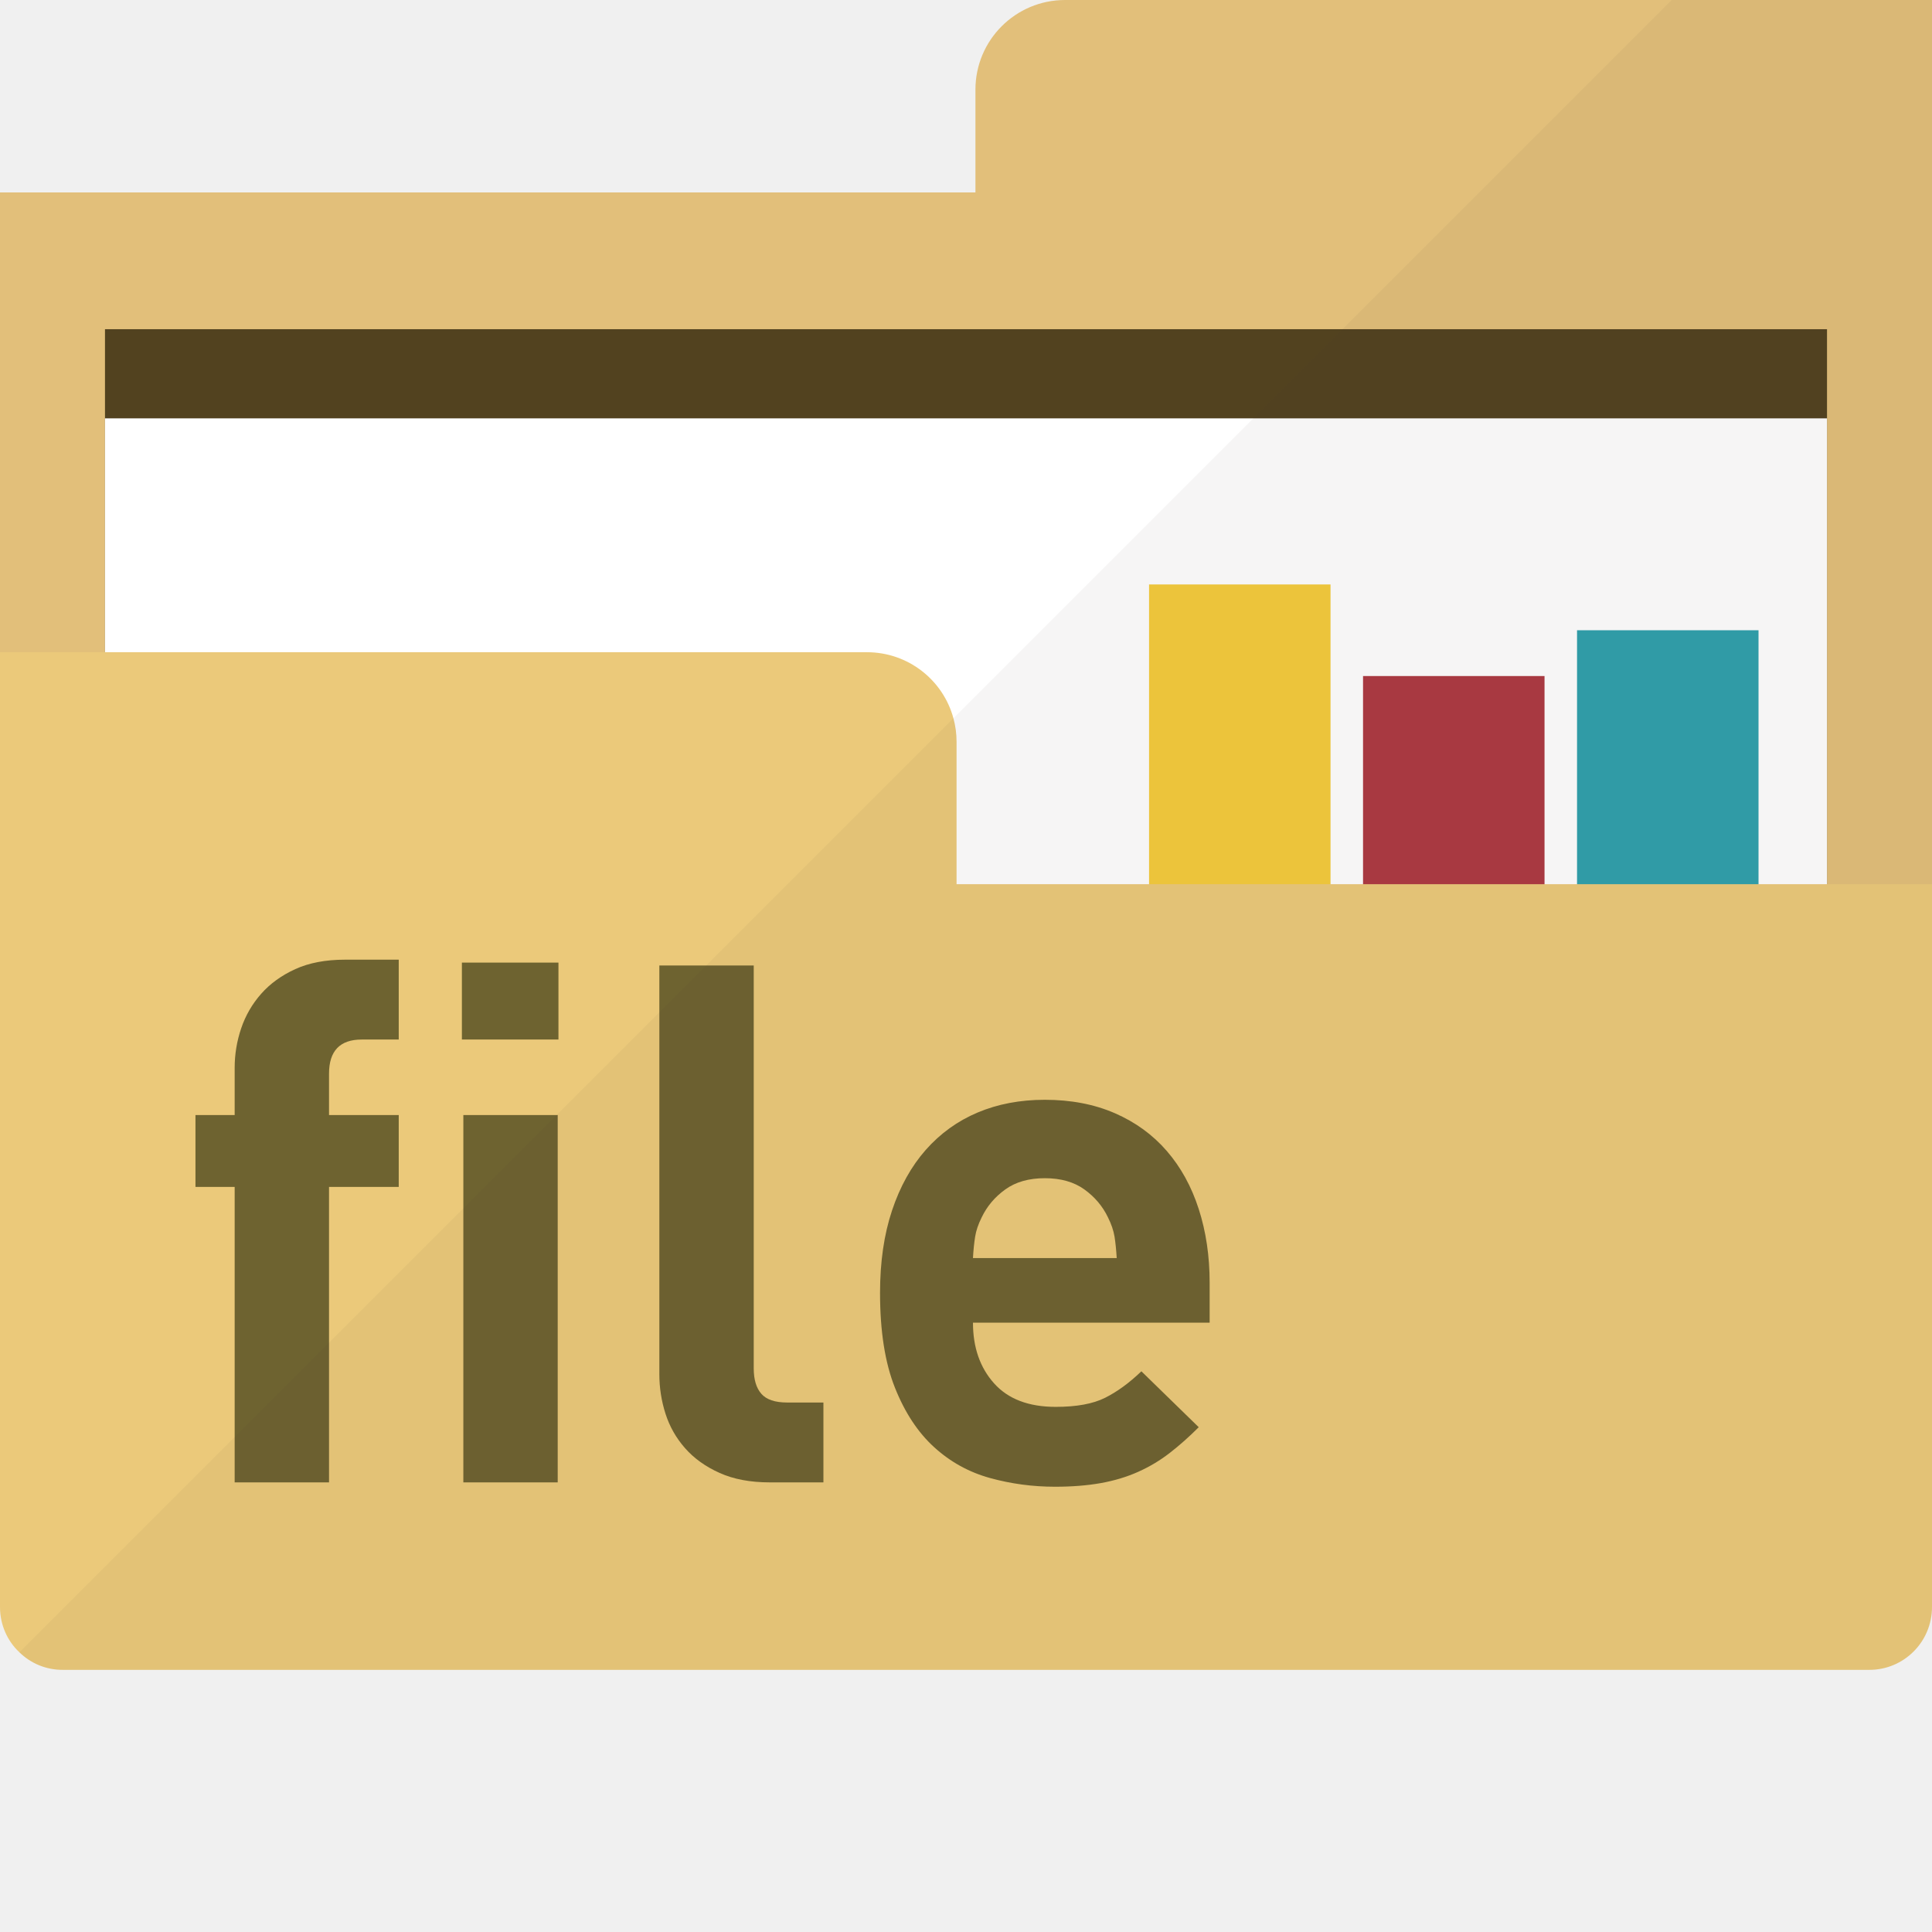
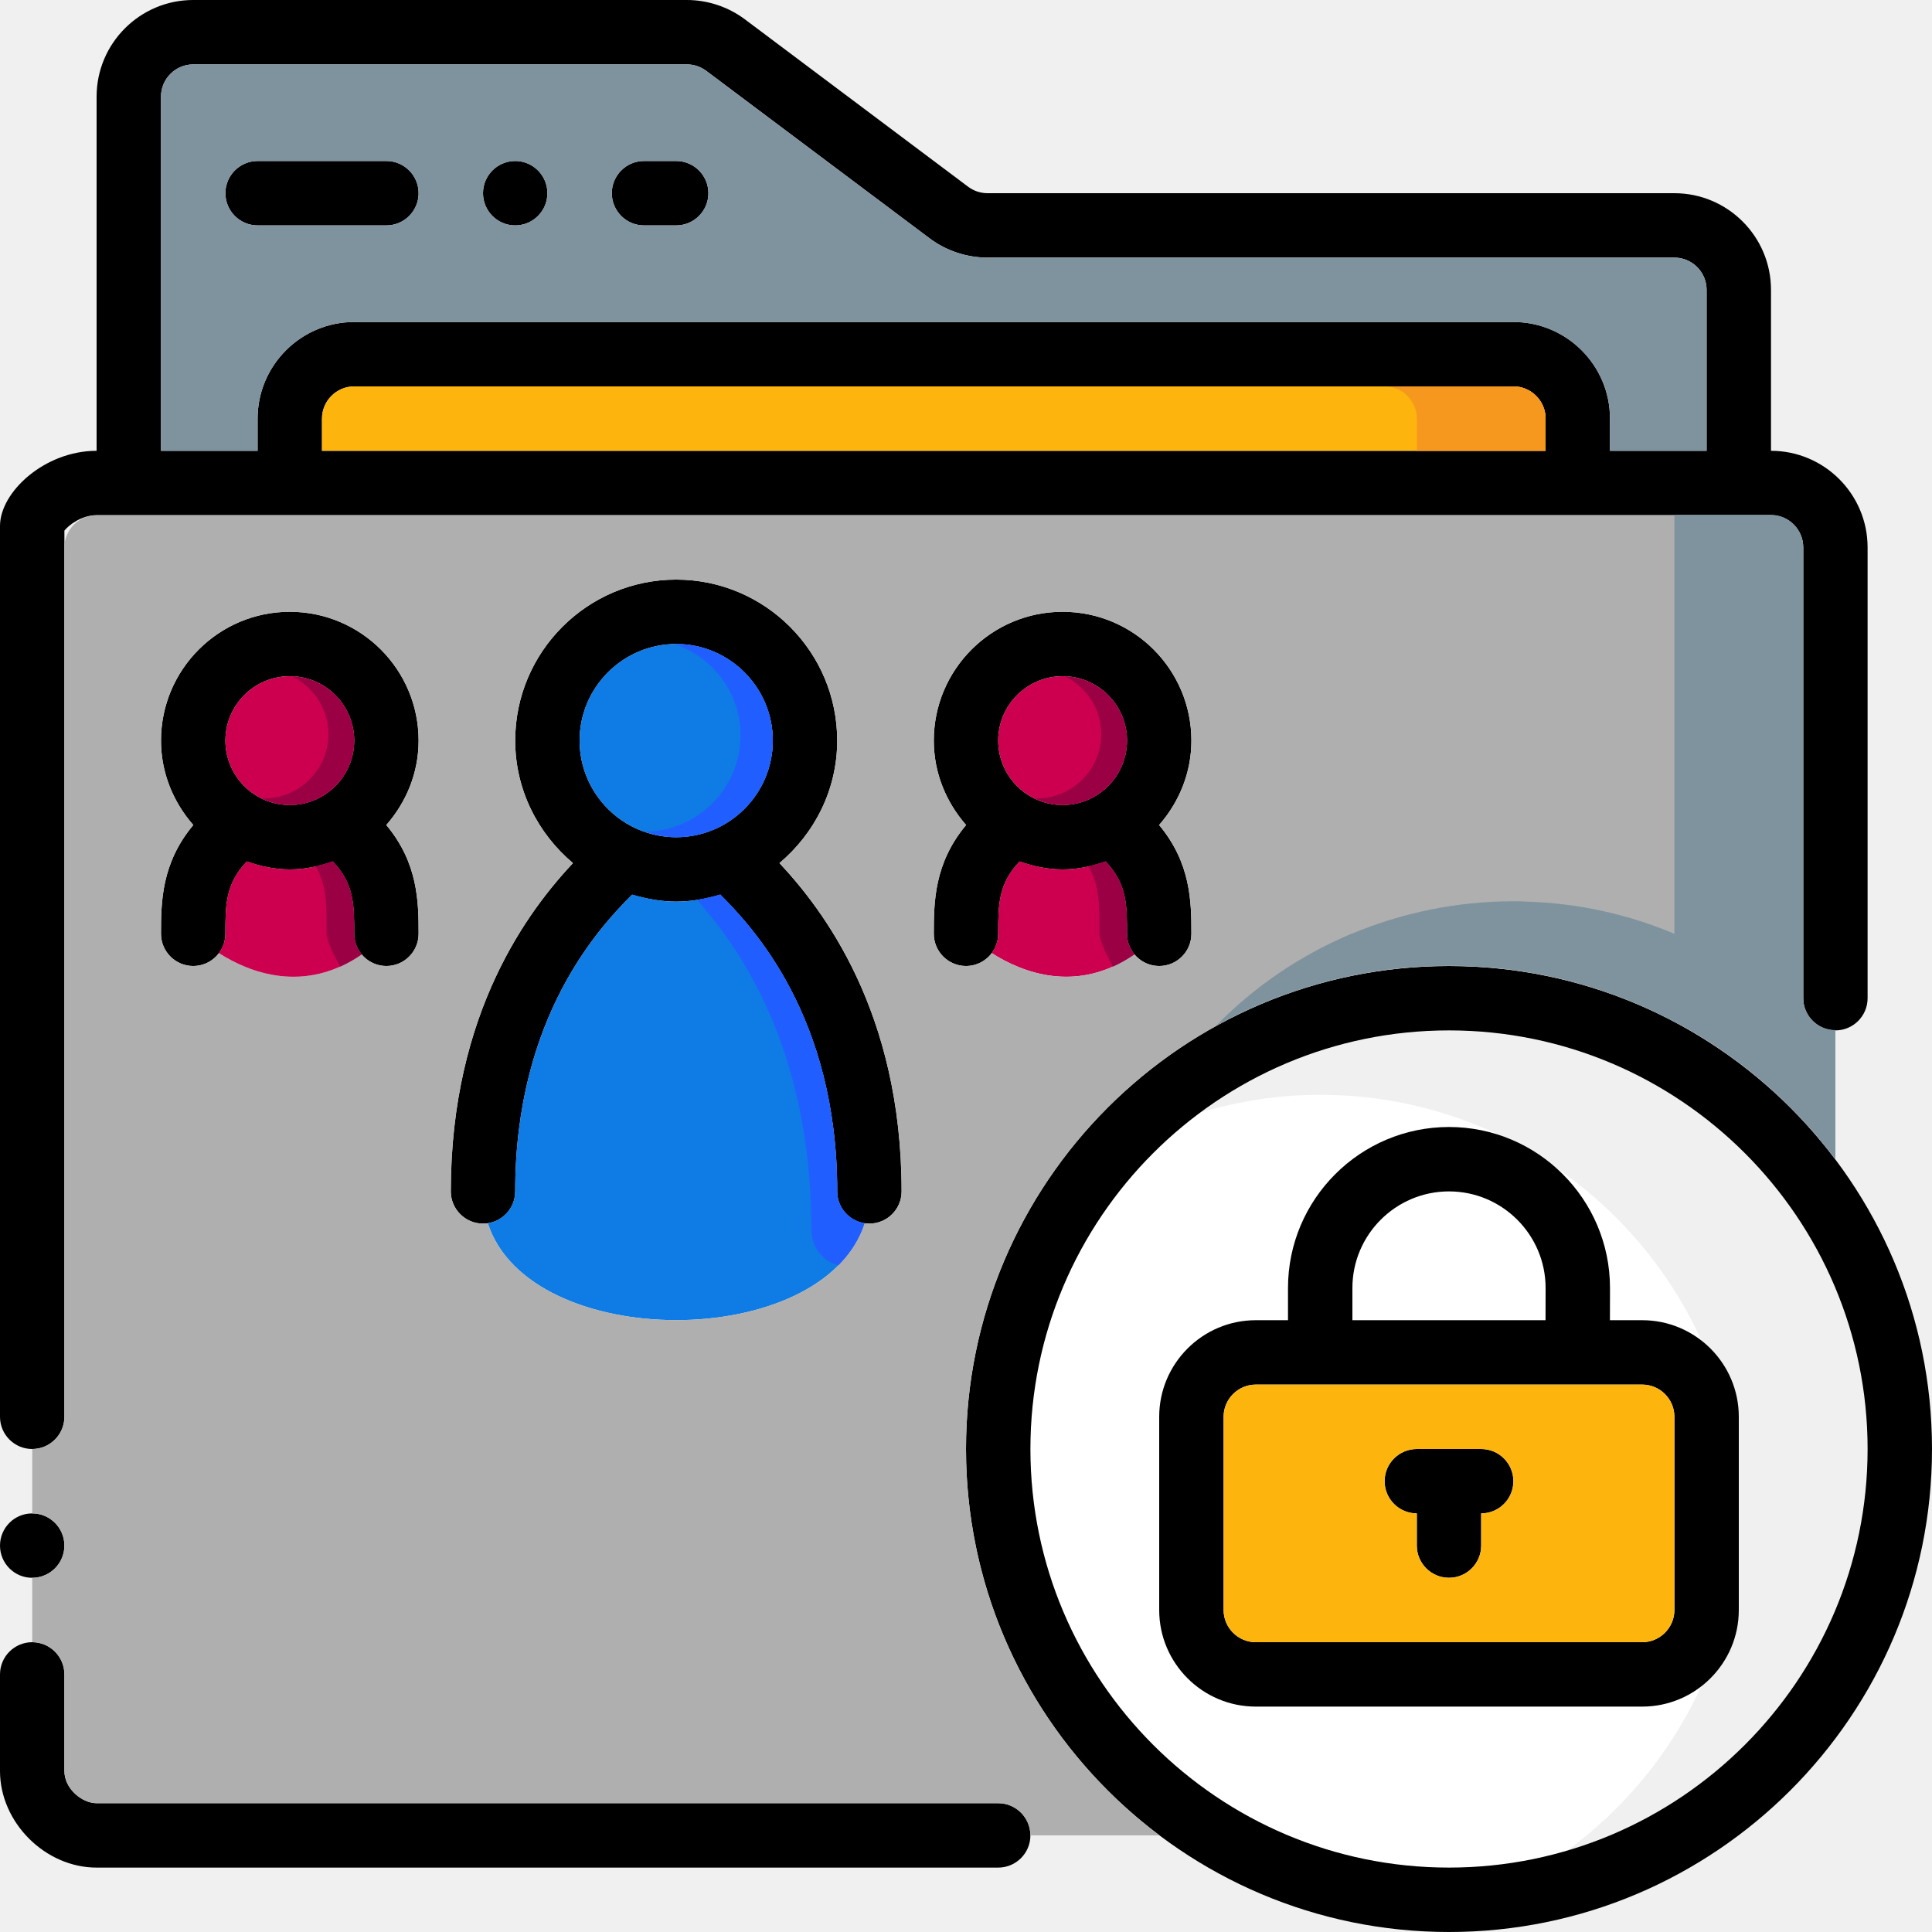
- <svg xmlns="http://www.w3.org/2000/svg" version="1.1" id="_x36_" viewBox="0 0 512 512" xml:space="preserve">
+ <svg xmlns="http://www.w3.org/2000/svg" height="800px" width="800px" version="1.1" id="Layer_1" viewBox="0 0 512 512" xml:space="preserve">
+   <path style="fill:#FFFFFF;" d="M494.933,384c0,61.184-49.749,110.933-110.933,110.933S273.067,445.184,273.067,384  S322.816,273.067,384,273.067S494.933,322.816,494.933,384z" />
+   <path style="fill:#F0F0F0;" d="M384,273.067c-24.568,0-47.215,8.115-65.613,21.683c9.992-2.961,20.54-4.617,31.479-4.617  c61.184,0,110.933,49.749,110.933,110.933c0,36.617-17.894,69.043-45.321,89.25c45.884-13.602,79.454-56.073,79.454-106.317  C494.933,322.816,445.184,273.067,384,273.067z" />
+   <path d="M435.2,349.867h-8.55c0-1.161,0.017-8.533,0.017-8.533c0-23.526-19.14-42.667-42.667-42.667s-42.667,19.14-42.667,42.667  v8.533H332.8c-14.114,0-25.6,11.486-25.6,25.6v51.2c0,14.114,11.486,25.6,25.6,25.6h102.4c14.114,0,25.6-11.486,25.6-25.6v-51.2  C460.8,361.353,449.314,349.867,435.2,349.867z M358.4,341.333c0-14.114,11.486-25.6,25.6-25.6c14.114,0,25.6,11.486,25.6,25.6  c0,0-0.017,7.356-0.017,8.533H358.4V341.333z M443.733,426.667c0,4.702-3.831,8.533-8.533,8.533H332.8  c-4.702,0-8.533-3.831-8.533-8.533v-51.2c0-4.702,3.831-8.533,8.533-8.533h17.067h68.267H435.2c4.702,0,8.533,3.831,8.533,8.533  V426.667z" />
+   <path d="M392.533,384h-17.067c-4.71,0-8.533,3.823-8.533,8.533s3.823,8.533,8.533,8.533v8.533c0,4.71,3.823,8.533,8.533,8.533  s8.533-3.823,8.533-8.533v-8.533c4.71,0,8.533-3.823,8.533-8.533S397.244,384,392.533,384z" />
+   <path d="M384,256c-70.579,0-128,57.421-128,128s57.421,128,128,128s128-57.421,128-128S454.579,256,384,256z M384,494.933  c-61.167,0-110.933-49.766-110.933-110.933S322.833,273.067,384,273.067S494.933,322.833,494.933,384S445.167,494.933,384,494.933z" />
+   <path d="M264.533,477.867H25.6c-3.866,0-8.533-3.806-8.533-8.533v-25.6c0-4.71-3.823-8.533-8.533-8.533S0,439.023,0,443.733v25.6  c0,13.636,11.964,25.6,25.6,25.6h238.933c4.71,0,8.533-3.823,8.533-8.533S269.244,477.867,264.533,477.867z" />
+   <path d="M8.533,384c4.71,0,8.533-3.823,8.533-8.533V140.621c1.135-1.451,4.523-4.087,8.533-4.087h443.733  c4.702,0,8.533,3.831,8.533,8.533v119.467c0,4.71,3.823,8.533,8.533,8.533s8.533-3.823,8.533-8.533V145.067  c0-14.114-11.486-25.6-25.6-25.6V76.8c0-14.114-11.486-25.6-25.6-25.6H261.692c-1.835,0-3.652-0.606-5.12-1.707L197.402,5.12  C192.998,1.818,187.546,0,182.042,0H51.2C37.086,0,25.6,11.486,25.6,25.6v93.867c-13.79,0-25.6,10.948-25.6,19.908v236.092  C0,380.177,3.823,384,8.533,384z M409.6,119.467H85.333v-8.533c0-4.702,3.831-8.533,8.533-8.533h307.2  c4.702,0,8.533,3.831,8.533,8.533V119.467z M42.667,25.6c0-4.702,3.831-8.533,8.533-8.533h130.842c1.835,0,3.652,0.606,5.12,1.707  l59.17,44.373c4.403,3.302,9.856,5.12,15.36,5.12h182.042c4.702,0,8.533,3.831,8.533,8.533v42.667h-25.6v-8.533  c0-14.114-11.486-25.6-25.6-25.6h-307.2c-14.114,0-25.6,11.486-25.6,25.6v8.533h-25.6V25.6z" />
+   <path d="M102.4,59.733c4.71,0,8.533-3.823,8.533-8.533s-3.823-8.533-8.533-8.533H68.267c-4.71,0-8.533,3.823-8.533,8.533  s3.823,8.533,8.533,8.533H102.4z" />
+   <path d="M170.667,59.733h8.533c4.71,0,8.533-3.823,8.533-8.533s-3.823-8.533-8.533-8.533h-8.533c-4.71,0-8.533,3.823-8.533,8.533  S165.956,59.733,170.667,59.733z" />
+   <circle cx="136.533" cy="51.2" r="8.533" />
+   <circle cx="8.533" cy="409.6" r="8.533" />
+   <path d="M128,324.267c4.71,0,8.533-3.823,8.533-8.533c0-46.473,22.588-70.221,30.976-78.635c3.738,1.075,7.612,1.835,11.691,1.835  c4.079,0,7.953-0.759,11.691-1.835c8.388,8.414,30.976,32.162,30.976,78.635c0,4.71,3.823,8.533,8.533,8.533  s8.533-3.823,8.533-8.533c0-47.787-21.018-74.863-32.375-86.997c9.276-7.834,15.309-19.405,15.309-32.469  c0-23.526-19.14-42.667-42.667-42.667s-42.667,19.14-42.667,42.667c0,13.065,6.033,24.636,15.309,32.469  c-11.358,12.134-32.375,39.211-32.375,86.997C119.467,320.444,123.29,324.267,128,324.267z M179.2,170.667  c14.114,0,25.6,11.486,25.6,25.6c0,14.114-11.486,25.6-25.6,25.6c-14.114,0-25.6-11.486-25.6-25.6  C153.6,182.153,165.086,170.667,179.2,170.667z" />
+   <path d="M281.6,162.133c-18.825,0-34.133,15.309-34.133,34.133c0,8.602,3.302,16.367,8.567,22.374  c-8.465,10.146-8.567,20.42-8.567,28.826c0,4.71,3.823,8.533,8.533,8.533c4.71,0,8.533-3.823,8.533-8.533  c0-7.68,0.043-13.278,5.683-19.166c3.575,1.28,7.373,2.099,11.383,2.099s7.808-0.819,11.383-2.099  c5.641,5.888,5.683,11.486,5.683,19.166c0,4.71,3.823,8.533,8.533,8.533s8.533-3.823,8.533-8.533c0-8.405-0.102-18.679-8.567-28.826  c5.265-6.007,8.567-13.773,8.567-22.374C315.733,177.442,300.425,162.133,281.6,162.133z M281.6,213.333  c-9.412,0-17.067-7.654-17.067-17.067S272.188,179.2,281.6,179.2c9.412,0,17.067,7.654,17.067,17.067S291.012,213.333,281.6,213.333  z" />
+   <path d="M76.8,162.133c-18.825,0-34.133,15.309-34.133,34.133c0,8.602,3.302,16.367,8.567,22.374  c-8.465,10.146-8.567,20.42-8.567,28.826c0,4.71,3.823,8.533,8.533,8.533s8.533-3.823,8.533-8.533c0-7.68,0.043-13.278,5.683-19.166  c3.575,1.28,7.373,2.099,11.383,2.099c4.011,0,7.808-0.819,11.383-2.099c5.641,5.888,5.683,11.486,5.683,19.166  c0,4.71,3.823,8.533,8.533,8.533c4.71,0,8.533-3.823,8.533-8.533c0-8.405-0.102-18.679-8.567-28.826  c5.265-6.007,8.567-13.773,8.567-22.374C110.933,177.442,95.625,162.133,76.8,162.133z M76.8,213.333  c-9.412,0-17.067-7.654-17.067-17.067S67.388,179.2,76.8,179.2s17.067,7.654,17.067,17.067S86.212,213.333,76.8,213.333z" />
  <g>
-     <g>
-       <g>
-         <path style="fill:#E2BF7A;" d="M512,0v392.858H0V50.992h258.501V23.759C258.501,10.629,269.13,0,282.26,0H512z" />
-       </g>
-       <g>
-         <g>
-           <rect x="27.822" y="87.242" style="fill:#52421F;" width="456.355" height="191.137" />
-         </g>
-         <g>
-           <rect x="27.822" y="110.869" style="fill:#FFFFFF;" width="456.355" height="179.681" />
-         </g>
-       </g>
-       <g>
-         <rect x="304.511" y="154.886" style="fill:#F5CC3C;" width="48.093" height="104.533" />
-       </g>
-       <g>
-         <rect x="361.221" y="179.156" style="fill:#AD3A42;" width="48.094" height="104.533" />
-       </g>
-       <g>
-         <rect x="417.932" y="167.021" style="fill:#2FA1AC;" width="48.094" height="104.533" />
-       </g>
-       <g>
-         <path style="fill:#EBC97A;" d="M512,234.325v191.531c0,9.24-7.433,16.673-16.604,16.673H16.604     c-4.446,0-8.475-1.737-11.463-4.655C1.945,434.887,0,430.58,0,425.856V172.843h229.74c10.976,0,20.216,7.433,22.925,17.507     c0.556,2.015,0.834,4.099,0.834,6.252v37.723H512z" />
-       </g>
-       <g>
-         <g>
-           <path style="fill:#EBC97A;" d="M87.196,314.541v78.304H62.189v-78.304H51.802v-19.047h10.387v-12.503      c0-3.589,0.577-7.086,1.73-10.485c1.153-3.399,2.917-6.445,5.292-9.139c2.375-2.693,5.387-4.874,9.044-6.543      c3.657-1.665,8.046-2.5,13.175-2.5h14.24v21.164h-9.81c-5.774,0-8.664,3.015-8.664,9.04v10.966h18.474v19.047H87.196z       M122.406,275.488v-20.394h25.59v20.394H122.406z M122.792,392.845v-97.351h25.007v97.351H122.792z" />
-           <path style="fill:#EBC97A;" d="M203.98,392.845c-5.136,0-9.559-0.831-13.277-2.5c-3.717-1.666-6.764-3.85-9.138-6.543      c-2.374-2.693-4.104-5.736-5.197-9.139c-1.085-3.395-1.634-6.893-1.634-10.484V255.864h25.013v106.775      c0,2.955,0.672,5.196,2.022,6.737c1.344,1.536,3.623,2.306,6.825,2.306h9.62v21.164H203.98z" />
-           <path style="fill:#EBC97A;" d="M257.847,350.518c0,6.543,1.858,11.9,5.576,16.065c3.718,4.169,9.172,6.252,16.357,6.252      c5.509,0,9.871-0.798,13.08-2.405c3.202-1.601,6.411-3.942,9.62-7.022l15.197,14.817c-2.565,2.565-5.129,4.841-7.694,6.828      c-2.571,1.992-5.359,3.657-8.371,5.004c-3.012,1.346-6.316,2.34-9.905,2.982c-3.596,0.638-7.632,0.959-12.123,0.959      c-5.902,0-11.635-0.77-17.218-2.306c-5.577-1.54-10.516-4.264-14.81-8.178c-4.301-3.911-7.768-9.169-10.394-15.777      c-2.632-6.605-3.942-14.973-3.942-25.105c0-8.206,1.059-15.489,3.176-21.835c2.117-6.35,5.095-11.702,8.941-16.065      c3.854-4.359,8.432-7.663,13.758-9.908c5.319-2.243,11.256-3.369,17.796-3.369c6.926,0,13.114,1.187,18.568,3.562      c5.448,2.374,10.034,5.706,13.752,10.003c3.724,4.298,6.547,9.427,8.467,15.391c1.926,5.963,2.89,12.476,2.89,19.528v10.58      H257.847z M295.941,333.398c-0.129-2.181-0.326-4.07-0.577-5.678c-0.265-1.601-0.841-3.301-1.737-5.098      c-1.412-2.948-3.494-5.418-6.249-7.405c-2.761-1.988-6.255-2.982-10.488-2.982c-4.234,0-7.727,0.994-10.482,2.982      c-2.761,1.987-4.844,4.457-6.255,7.405c-0.895,1.798-1.479,3.497-1.73,5.098c-0.258,1.608-0.455,3.497-0.577,5.678H295.941z" />
-         </g>
-         <g>
-           <path style="fill:#6E6330;" d="M87.196,314.541v78.304H62.189v-78.304H51.802v-19.047h10.387v-12.503      c0-3.589,0.577-7.086,1.73-10.485c1.153-3.399,2.917-6.445,5.292-9.139c2.375-2.693,5.387-4.874,9.044-6.543      c3.657-1.665,8.046-2.5,13.175-2.5h14.24v21.164h-9.81c-5.774,0-8.664,3.015-8.664,9.04v10.966h18.474v19.047H87.196z       M122.406,275.488v-20.394h25.59v20.394H122.406z M122.792,392.845v-97.351h25.007v97.351H122.792z" />
-           <path style="fill:#6E6330;" d="M203.98,392.845c-5.136,0-9.559-0.831-13.277-2.5c-3.717-1.666-6.764-3.85-9.138-6.543      c-2.374-2.693-4.104-5.736-5.197-9.139c-1.085-3.395-1.634-6.893-1.634-10.484V255.864h25.013v106.775      c0,2.955,0.672,5.196,2.022,6.737c1.344,1.536,3.623,2.306,6.825,2.306h9.62v21.164H203.98z" />
-           <path style="fill:#6E6330;" d="M257.847,350.518c0,6.543,1.858,11.9,5.576,16.065c3.718,4.169,9.172,6.252,16.357,6.252      c5.509,0,9.871-0.798,13.08-2.405c3.202-1.601,6.411-3.942,9.62-7.022l15.197,14.817c-2.565,2.565-5.129,4.841-7.694,6.828      c-2.571,1.992-5.359,3.657-8.371,5.004c-3.012,1.346-6.316,2.34-9.905,2.982c-3.596,0.638-7.632,0.959-12.123,0.959      c-5.902,0-11.635-0.77-17.218-2.306c-5.577-1.54-10.516-4.264-14.81-8.178c-4.301-3.911-7.768-9.169-10.394-15.777      c-2.632-6.605-3.942-14.973-3.942-25.105c0-8.206,1.059-15.489,3.176-21.835c2.117-6.35,5.095-11.702,8.941-16.065      c3.854-4.359,8.432-7.663,13.758-9.908c5.319-2.243,11.256-3.369,17.796-3.369c6.926,0,13.114,1.187,18.568,3.562      c5.448,2.374,10.034,5.706,13.752,10.003c3.724,4.298,6.547,9.427,8.467,15.391c1.926,5.963,2.89,12.476,2.89,19.528v10.58      H257.847z M295.941,333.398c-0.129-2.181-0.326-4.07-0.577-5.678c-0.265-1.601-0.841-3.301-1.737-5.098      c-1.412-2.948-3.494-5.418-6.249-7.405c-2.761-1.988-6.255-2.982-10.488-2.982c-4.234,0-7.727,0.994-10.482,2.982      c-2.761,1.987-4.844,4.457-6.255,7.405c-0.895,1.798-1.479,3.497-1.73,5.098c-0.258,1.608-0.455,3.497-0.577,5.678H295.941z" />
-         </g>
-       </g>
-     </g>
-     <g style="opacity:0.05;">
-       <path style="fill:#3C312E;" d="M512,0v425.856c0,9.24-7.433,16.673-16.604,16.673H16.604c-4.446,0-8.475-1.737-11.463-4.655    l45.017-45.017l102.331-102.331l12.157-12.157l82.184-82.184l5.836-5.835l79.475-79.475l23.62-23.62L443.016,0H512z" />
-     </g>
+     <path style="fill:#CC004E;" d="M300.629,252.928c-15.189,10.496-29.696,4.864-37.803-0.341c1.024-1.451,1.707-3.243,1.707-5.12   c0-7.68,0-13.312,5.717-19.2c3.499,1.28,7.339,2.133,11.349,2.133s7.851-0.853,11.349-2.133c5.717,5.888,5.717,11.52,5.717,19.2   C298.667,249.515,299.435,251.477,300.629,252.928z" />
+     <circle style="fill:#CC004E;" cx="281.6" cy="196.267" r="17.067" />
  </g>
+   <g>
+     <path style="fill:#0F7BE4;" d="M229.12,324.181c-11.008,34.219-88.832,34.219-99.84,0c4.096-0.683,7.253-4.181,7.253-8.448   c0-46.507,22.613-70.229,30.976-78.677c3.755,1.109,7.595,1.877,11.691,1.877s7.936-0.768,11.691-1.877   c8.363,8.448,30.976,32.171,30.976,78.677C221.867,320,225.024,323.499,229.12,324.181z" />
+     <circle style="fill:#0F7BE4;" cx="179.2" cy="196.267" r="25.6" />
+   </g>
+   <path style="fill:#FDB50D;" d="M409.6,110.933v8.533H85.333v-8.533c0-4.693,3.84-8.533,8.533-8.533h307.2  C405.76,102.4,409.6,106.24,409.6,110.933z" />
+   <path style="fill:#AFAFAF;" d="M477.867,264.533V145.067c0-4.693-3.84-8.533-8.533-8.533H25.6c-4.693,0-8.533,3.84-8.533,8.533  v230.4c0,4.693-3.84,8.533-8.533,8.533v17.067c4.693,0,8.533,3.84,8.533,8.533c0,4.693-3.84,8.533-8.533,8.533V435.2  c4.693,0,8.533,3.84,8.533,8.533v25.6c0,4.693,4.693,8.533,8.533,8.533h238.933c4.693,0,8.533,3.84,8.533,8.533h34.219  C276.139,463.019,256,425.813,256,384c0-70.571,57.429-128,128-128c41.813,0,79.019,20.139,102.4,51.285v-34.219  C481.707,273.067,477.867,269.227,477.867,264.533z M110.933,247.467c0,4.693-3.84,8.533-8.533,8.533  c-2.645,0-4.949-1.195-6.571-3.072c-15.189,10.496-29.696,4.864-37.803-0.341C56.491,254.635,54.016,256,51.2,256  c-4.693,0-8.533-3.84-8.533-8.533c0-8.363,0.085-18.688,8.533-28.843c-5.205-5.973-8.533-13.739-8.533-22.357  c0-18.859,15.275-34.133,34.133-34.133s34.133,15.275,34.133,34.133c0,8.619-3.328,16.384-8.533,22.357  C110.848,228.779,110.933,239.104,110.933,247.467z M230.4,324.267c-0.427,0-0.853,0-1.28-0.085  c-11.008,34.219-88.832,34.219-99.84,0c-0.427,0.085-0.853,0.085-1.28,0.085c-4.693,0-8.533-3.84-8.533-8.533  c0-47.787,20.992-74.837,32.341-87.04c-9.216-7.765-15.275-19.371-15.275-32.427c0-23.552,19.115-42.667,42.667-42.667  s42.667,19.115,42.667,42.667c0,13.056-6.059,24.661-15.275,32.427c11.349,12.203,32.341,39.253,32.341,87.04  C238.933,320.427,235.093,324.267,230.4,324.267z M315.733,247.467c0,4.693-3.84,8.533-8.533,8.533  c-2.645,0-4.949-1.195-6.571-3.072c-15.189,10.496-29.696,4.864-37.803-0.341C261.291,254.635,258.816,256,256,256  c-4.693,0-8.533-3.84-8.533-8.533c0-8.363,0.085-18.688,8.533-28.843c-5.205-5.973-8.533-13.739-8.533-22.357  c0-18.859,15.275-34.133,34.133-34.133c18.859,0,34.133,15.275,34.133,34.133c0,8.619-3.328,16.384-8.533,22.357  C315.648,228.779,315.733,239.104,315.733,247.467z" />
+   <g>
+     <circle style="fill:#CC004E;" cx="76.8" cy="196.267" r="17.067" />
+     <path style="fill:#CC004E;" d="M95.829,252.928c-15.189,10.496-29.696,4.864-37.803-0.341c1.024-1.451,1.707-3.243,1.707-5.12   c0-7.68,0-13.312,5.717-19.2c3.499,1.28,7.339,2.133,11.349,2.133c4.011,0,7.851-0.853,11.349-2.133   c5.717,5.888,5.717,11.52,5.717,19.2C93.867,249.515,94.635,251.477,95.829,252.928z" />
+   </g>
+   <path style="fill:#7E939E;" d="M477.867,264.448V144.981c0-4.693-3.84-8.533-8.533-8.533h-25.6v111.019  c-12.117-5.12-25.344-8.107-39.168-8.533c-1.195-0.085-2.304-0.085-3.499-0.085c-15.104,0-29.525,3.072-42.667,8.533h-0.085  c-13.653,5.717-25.941,14.08-36.096,24.491c5.035-2.816,10.325-5.291,15.701-7.339c14.251-5.547,29.781-8.619,46.08-8.619  c21.589,0,41.899,5.376,59.733,14.848c16.811,8.789,31.317,21.333,42.667,36.437v-34.219  C481.707,272.981,477.867,269.141,477.867,264.448z" />
+   <path style="fill:#F6981E;" d="M401.067,102.4h-34.133c4.693,0,8.533,3.84,8.533,8.533v8.533H409.6v-8.533  C409.6,106.24,405.76,102.4,401.067,102.4z" />
+   <g>
+     <path style="fill:#215EFF;" d="M179.2,170.667c-0.137,0-0.273,0.043-0.41,0.043c10.103,3.43,17.476,12.919,17.476,24.149   c0,13.935-11.298,25.327-25.19,25.557c2.569,0.87,5.274,1.451,8.124,1.451c14.08,0,25.6-11.52,25.6-25.6   S193.28,170.667,179.2,170.667z" />
+     <path style="fill:#215EFF;" d="M215.014,325.794c0,4.745,3.14,8.619,7.228,9.463c3.132-3.174,5.521-6.861,6.878-11.076   c-4.096-0.683-7.253-4.181-7.253-8.448c0-46.507-22.613-70.229-30.976-78.677c-2.022,0.597-4.079,1.067-6.178,1.399   C193.997,249.02,215.014,275.635,215.014,325.794z" />
+   </g>
+   <g>
+     <path style="fill:#9B0045;" d="M291.337,247.467c0,1.724,2.21,6.332,3.644,8.678c1.869-0.845,3.755-1.903,5.658-3.217   c-1.203-1.451-1.971-3.413-1.971-5.461c0-7.68,0-13.312-5.717-19.2c-1.451,0.529-2.987,0.93-4.54,1.28   C291.635,234.854,291.337,241.041,291.337,247.467z" />
+     <path style="fill:#9B0045;" d="M282.223,179.26c5.658,2.782,9.617,8.567,9.617,15.266c0,9.387-7.68,17.067-17.067,17.067   c-0.213,0-0.418-0.06-0.623-0.06c2.261,1.118,4.77,1.801,7.45,1.801c9.387,0,17.067-7.68,17.067-17.067   C298.667,187.093,291.319,179.601,282.223,179.26z" />
+     <path style="fill:#9B0045;" d="M86.537,247.467c0,1.724,2.21,6.332,3.644,8.678c1.869-0.845,3.755-1.903,5.658-3.217   c-1.203-1.451-1.971-3.413-1.971-5.461c0-7.68,0-13.312-5.717-19.2c-1.451,0.529-2.987,0.93-4.54,1.28   C86.835,234.854,86.537,241.041,86.537,247.467z" />
+     <path style="fill:#9B0045;" d="M77.423,179.26c5.658,2.782,9.617,8.567,9.617,15.266c0,9.387-7.68,17.067-17.067,17.067   c-0.213,0-0.418-0.06-0.623-0.06c2.261,1.118,4.77,1.801,7.45,1.801c9.387,0,17.067-7.68,17.067-17.067   C93.867,187.093,86.519,179.601,77.423,179.26z" />
+   </g>
+   <path style="fill:#7E939E;" d="M443.733,68.267H261.717c-5.547,0-11.008-1.792-15.36-5.12l-59.221-44.373  c-1.451-1.109-3.243-1.707-5.12-1.707H51.2c-4.693,0-8.533,3.84-8.533,8.533v93.867h25.6v-8.533c0-14.08,11.52-25.6,25.6-25.6h307.2  c14.08,0,25.6,11.52,25.6,25.6v8.533h25.6V76.8C452.267,72.107,448.427,68.267,443.733,68.267z M102.4,59.733H68.267  c-4.693,0-8.533-3.84-8.533-8.533s3.84-8.533,8.533-8.533H102.4c4.693,0,8.533,3.84,8.533,8.533S107.093,59.733,102.4,59.733z   M136.533,59.733c-4.693,0-8.533-3.84-8.533-8.533s3.84-8.533,8.533-8.533s8.533,3.84,8.533,8.533S141.227,59.733,136.533,59.733z   M179.2,59.733h-8.533c-4.693,0-8.533-3.84-8.533-8.533s3.84-8.533,8.533-8.533h8.533c4.693,0,8.533,3.84,8.533,8.533  S183.893,59.733,179.2,59.733z" />
+   <path style="fill:#FDB50D;" d="M435.2,366.933H332.8c-4.693,0-8.533,3.84-8.533,8.533v51.2c0,4.693,3.84,8.533,8.533,8.533h102.4  c4.693,0,8.533-3.84,8.533-8.533v-51.2C443.733,370.773,439.893,366.933,435.2,366.933z M392.533,401.067v8.533  c0,4.693-3.84,8.533-8.533,8.533s-8.533-3.84-8.533-8.533v-8.533c-4.693,0-8.533-3.84-8.533-8.533s3.84-8.533,8.533-8.533h17.067  c4.693,0,8.533,3.84,8.533,8.533S397.227,401.067,392.533,401.067z" />
</svg>
